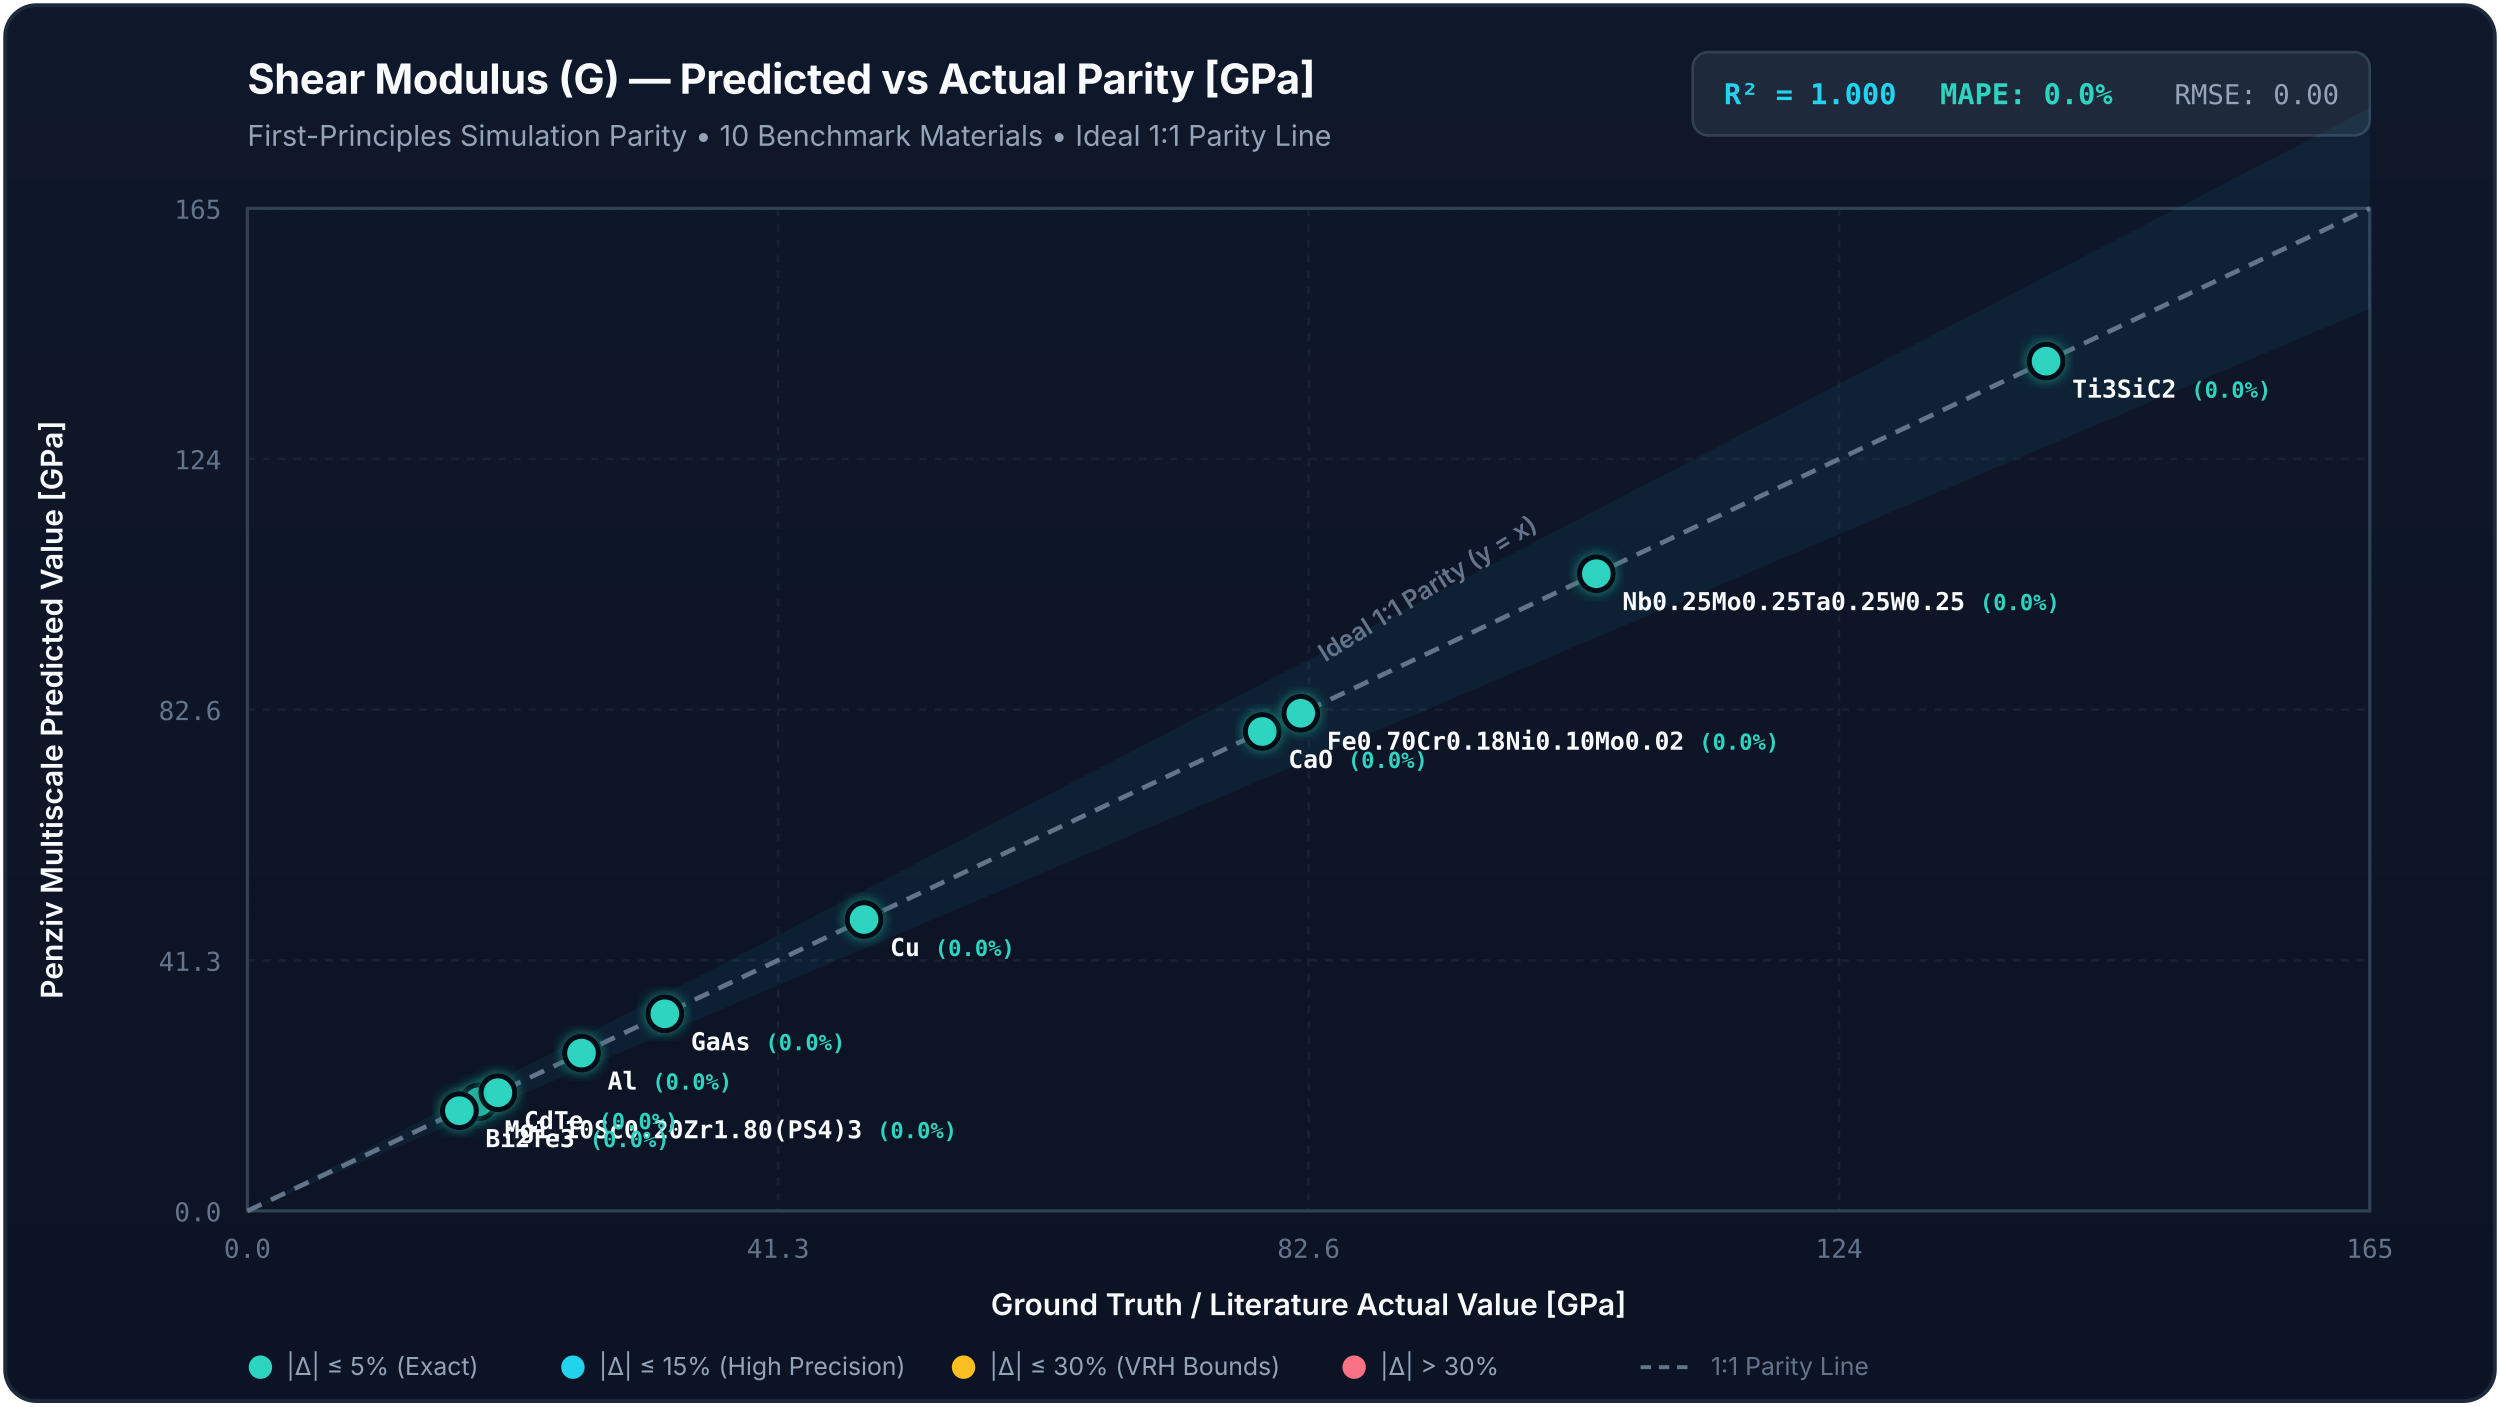
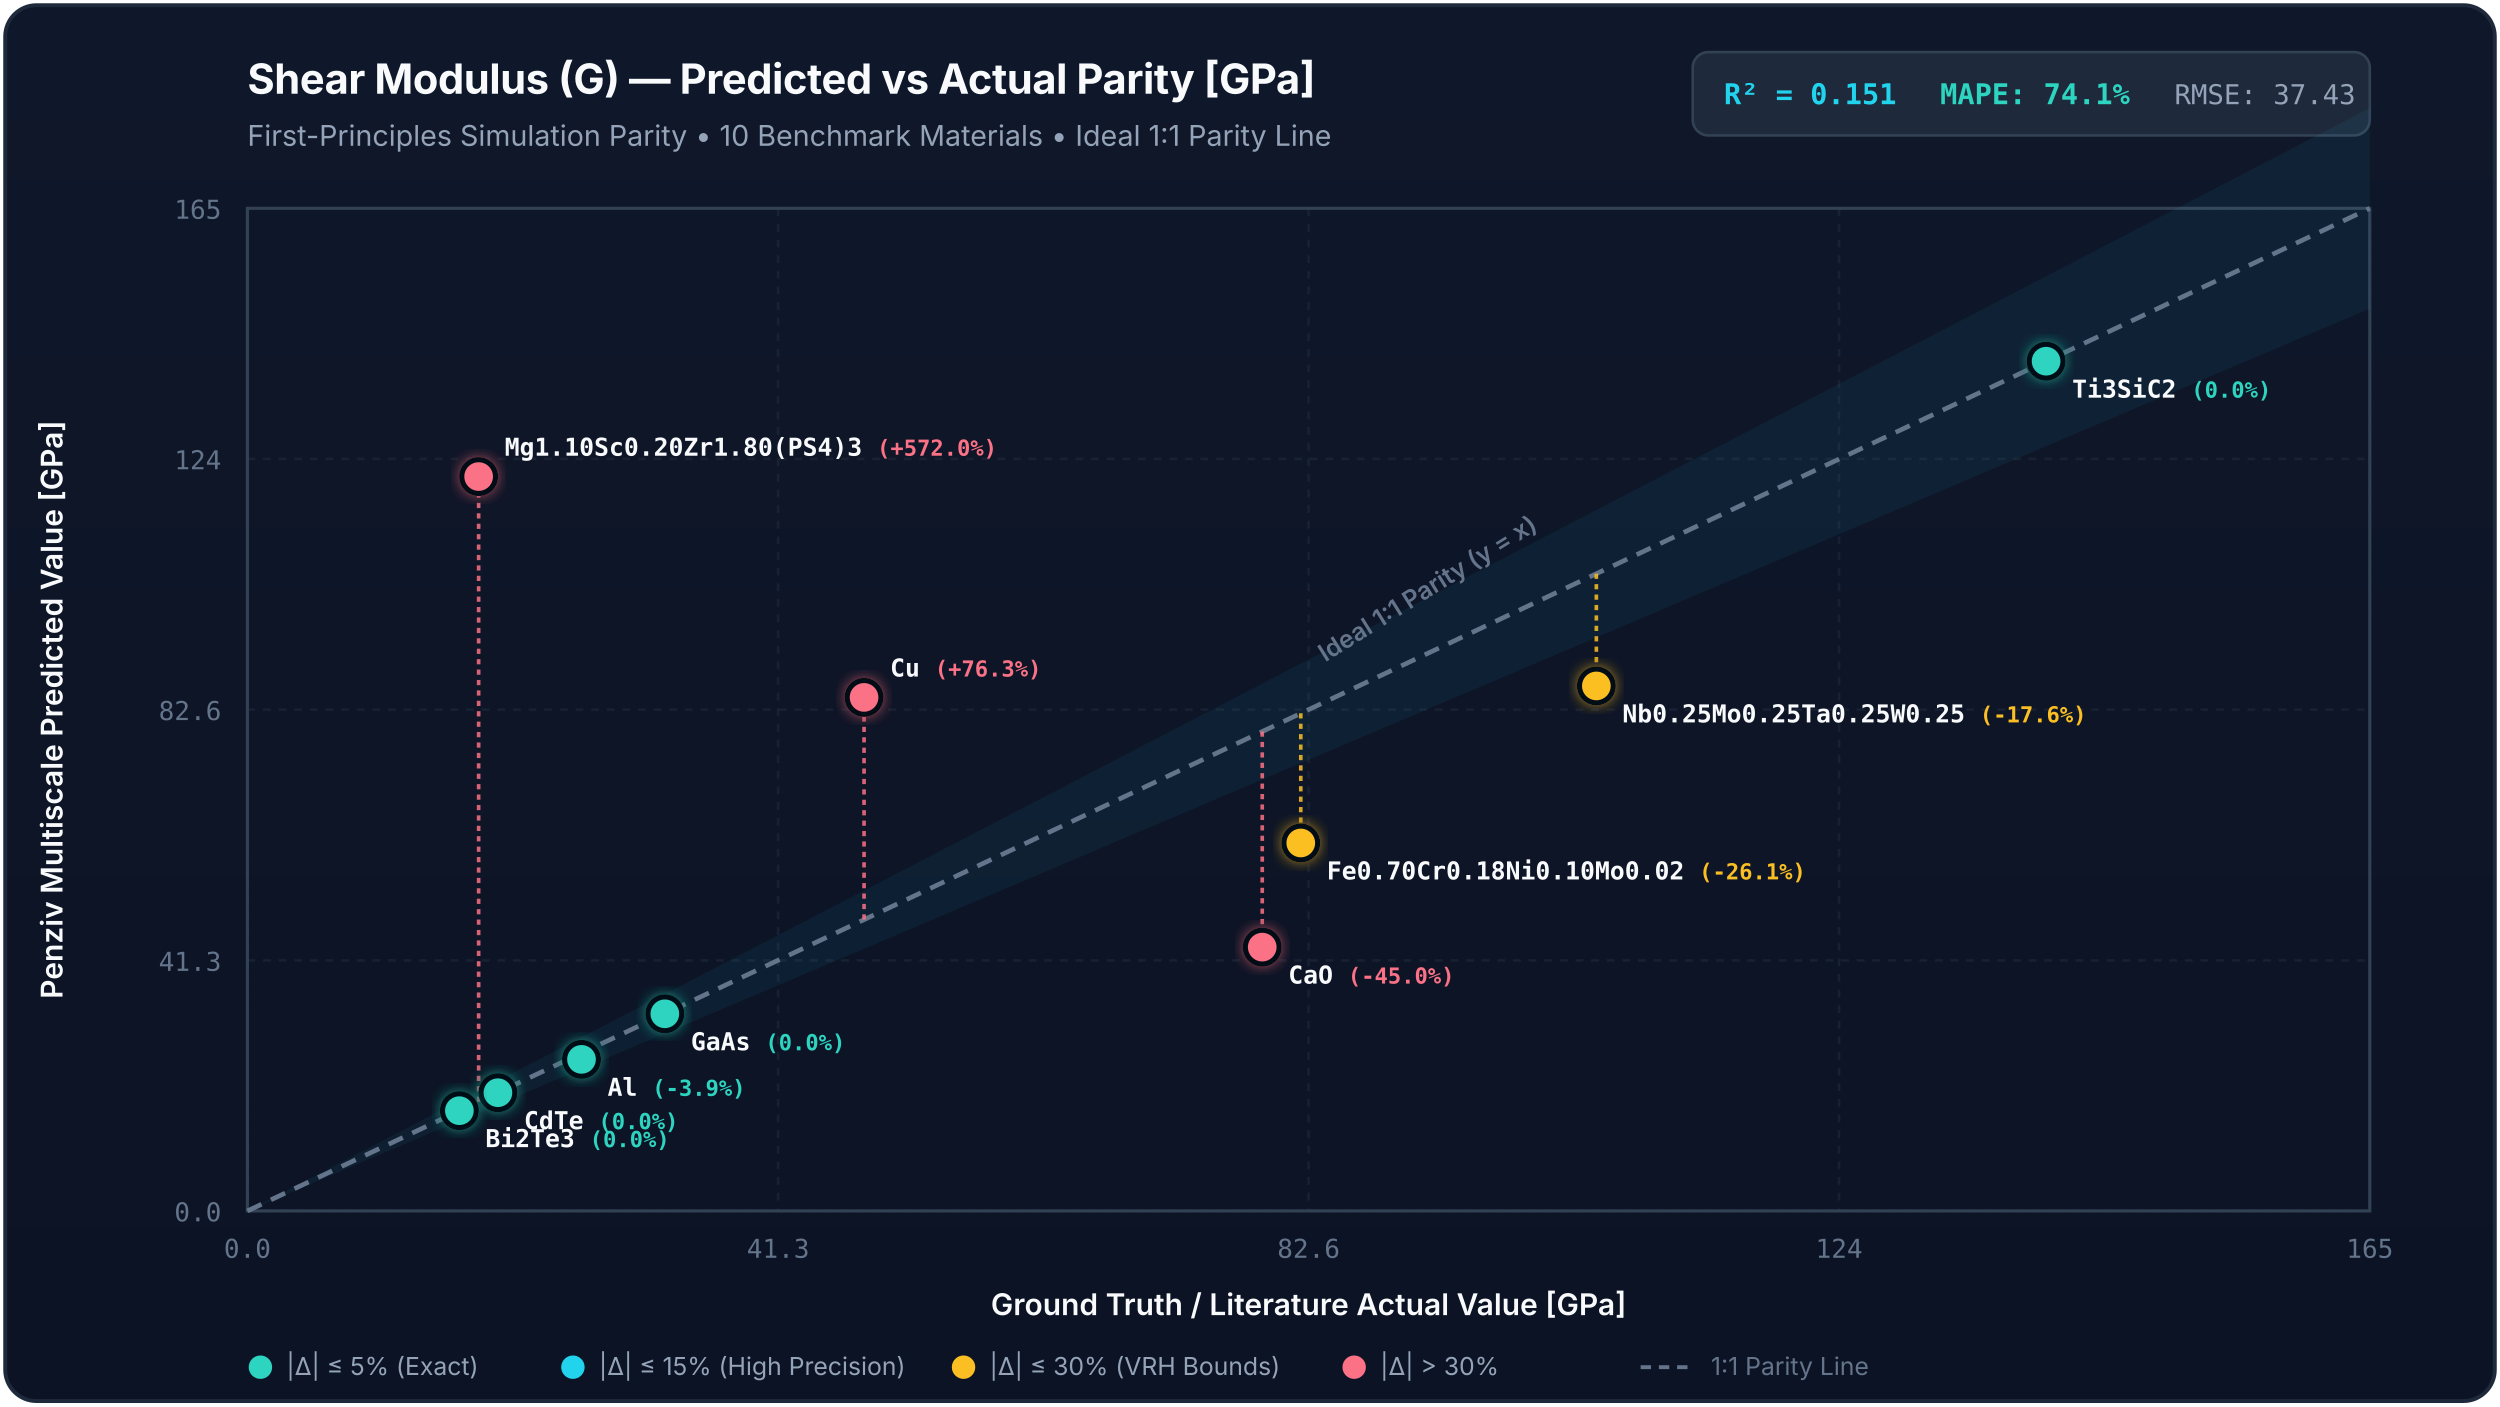
<svg xmlns="http://www.w3.org/2000/svg" viewBox="0 0 960 540" width="100%" height="auto" style="background-color: #040D18; border-radius: 12px; font-family: Inter, -apple-system, sans-serif;">
  <defs>
    <linearGradient id="gradParityCard" x1="0" y1="0" x2="0" y2="1">
      <stop offset="0%" stop-color="#0F172A" />
      <stop offset="100%" stop-color="#0B1324" />
    </linearGradient>
    <filter id="glowEffect" x="-30%" y="-30%" width="160%" height="160%">
      <feGaussianBlur stdDeviation="3" result="blur" />
      <feComposite in="SourceGraphic" in2="blur" operator="over" />
    </filter>
  </defs>
  <rect x="2" y="2" width="956" height="536" rx="12" fill="url(#gradParityCard)" stroke="#1E293B" stroke-width="1.5" />
  <text x="95" y="36" fill="#F8FAFC" font-size="16" font-weight="700" letter-spacing="-0.01em">Shear Modulus (G) — Predicted vs Actual Parity [GPa]</text>
  <text x="95" y="56" fill="#94A3B8" font-size="11">First-Principles Simulation Parity • 10 Benchmark Materials • Ideal 1:1 Parity Line</text>
  <g transform="translate(650, 20)">
    <rect width="260" height="32" rx="6" fill="#1E293B" stroke="#334155" stroke-width="1" />
-     <text x="12" y="20" fill="#22D3EE" font-family="JetBrains Mono, monospace" font-size="11" font-weight="700">R² = 1.000</text>
-     <text x="95" y="20" fill="#2DD4BF" font-family="JetBrains Mono, monospace" font-size="11" font-weight="700">MAPE: 0.0%</text>
-     <text x="185" y="20" fill="#94A3B8" font-family="JetBrains Mono, monospace" font-size="10.5">RMSE: 0.00</text>
+     <text x="12" y="20" fill="#22D3EE" font-family="JetBrains Mono, monospace" font-size="11" font-weight="700">R² = 0.151</text>
+     <text x="95" y="20" fill="#2DD4BF" font-family="JetBrains Mono, monospace" font-size="11" font-weight="700">MAPE: 74.1%</text>
+     <text x="185" y="20" fill="#94A3B8" font-family="JetBrains Mono, monospace" font-size="10.5">RMSE: 37.43</text>
  </g>
  <line x1="95.0" y1="80" x2="95.0" y2="465" stroke="#1E293B" stroke-width="1" stroke-dasharray="3,3" opacity="0.6" />
  <line x1="95" y1="465.0" x2="910" y2="465.0" stroke="#1E293B" stroke-width="1" stroke-dasharray="3,3" opacity="0.6" />
  <text x="85" y="469.0" fill="#64748B" font-family="JetBrains Mono, monospace" font-size="10" text-anchor="end">0.0</text>
  <text x="95.0" y="483.0" fill="#64748B" font-family="JetBrains Mono, monospace" font-size="10" text-anchor="middle">0.0</text>
  <line x1="298.8" y1="80" x2="298.8" y2="465" stroke="#1E293B" stroke-width="1" stroke-dasharray="3,3" opacity="0.6" />
  <line x1="95" y1="368.8" x2="910" y2="368.8" stroke="#1E293B" stroke-width="1" stroke-dasharray="3,3" opacity="0.6" />
  <text x="85" y="372.8" fill="#64748B" font-family="JetBrains Mono, monospace" font-size="10" text-anchor="end">41.3</text>
  <text x="298.8" y="483.0" fill="#64748B" font-family="JetBrains Mono, monospace" font-size="10" text-anchor="middle">41.3</text>
  <line x1="502.5" y1="80" x2="502.5" y2="465" stroke="#1E293B" stroke-width="1" stroke-dasharray="3,3" opacity="0.6" />
  <line x1="95" y1="272.5" x2="910" y2="272.5" stroke="#1E293B" stroke-width="1" stroke-dasharray="3,3" opacity="0.6" />
  <text x="85" y="276.5" fill="#64748B" font-family="JetBrains Mono, monospace" font-size="10" text-anchor="end">82.6</text>
  <text x="502.5" y="483.0" fill="#64748B" font-family="JetBrains Mono, monospace" font-size="10" text-anchor="middle">82.6</text>
  <line x1="706.2" y1="80" x2="706.2" y2="465" stroke="#1E293B" stroke-width="1" stroke-dasharray="3,3" opacity="0.6" />
  <line x1="95" y1="176.2" x2="910" y2="176.2" stroke="#1E293B" stroke-width="1" stroke-dasharray="3,3" opacity="0.6" />
  <text x="85" y="180.2" fill="#64748B" font-family="JetBrains Mono, monospace" font-size="10" text-anchor="end">124</text>
  <text x="706.2" y="483.0" fill="#64748B" font-family="JetBrains Mono, monospace" font-size="10" text-anchor="middle">124</text>
  <line x1="910.0" y1="80" x2="910.0" y2="465" stroke="#1E293B" stroke-width="1" stroke-dasharray="3,3" opacity="0.6" />
  <line x1="95" y1="80.0" x2="910" y2="80.0" stroke="#1E293B" stroke-width="1" stroke-dasharray="3,3" opacity="0.6" />
  <text x="85" y="84.0" fill="#64748B" font-family="JetBrains Mono, monospace" font-size="10" text-anchor="end">165</text>
  <text x="910.0" y="483.0" fill="#64748B" font-family="JetBrains Mono, monospace" font-size="10" text-anchor="middle">165</text>
  <rect x="95" y="80" width="815" height="385" fill="none" stroke="#334155" stroke-width="1.2" />
  <polygon points="95.0,465.0 910.0,41.5 910.0,118.5 95.0,465.0" fill="#22D3EE" opacity="0.06" />
  <line x1="95.0" y1="465.0" x2="910.0" y2="80.0" stroke="#64748B" stroke-width="1.8" stroke-dasharray="6,4" />
  <text x="517.5" y="260.5" fill="#64748B" font-size="9.5" font-weight="600" transform="rotate(-32 502.5 272.5)">Ideal 1:1 Parity (y = x)</text>
  <text x="502.5" y="505.0" fill="#F8FAFC" font-size="11.5" font-weight="600" text-anchor="middle">Ground Truth / Literature Actual Value  [GPa]</text>
  <text x="24" y="272.5" fill="#F8FAFC" font-size="11.5" font-weight="600" text-anchor="middle" transform="rotate(-90 24 272.5)">Penziv Multiscale Predicted Value  [GPa]</text>
-   <line x1="331.8" y1="353.1" x2="331.8" y2="353.1" stroke="#2DD4BF" stroke-width="1.4" stroke-dasharray="2,2" opacity="0.85" />
-   <circle cx="331.8" cy="353.1" r="6.5" fill="#2DD4BF" stroke="#040D18" stroke-width="2" filter="url(#glowEffect)" />
-   <text x="341.8" y="367.1" fill="#F8FAFC" font-family="JetBrains Mono, monospace" font-size="9.5" font-weight="700" text-anchor="start">Cu <tspan fill="#2DD4BF" font-size="8.5">(0.0%)</tspan>
+   <line x1="331.8" y1="353.1" x2="331.8" y2="267.8" stroke="#FB7185" stroke-width="1.4" stroke-dasharray="2,2" opacity="0.85" />
+   <circle cx="331.8" cy="267.8" r="6.5" fill="#FB7185" stroke="#040D18" stroke-width="2" filter="url(#glowEffect)" />
+   <text x="341.8" y="259.8" fill="#F8FAFC" font-family="JetBrains Mono, monospace" font-size="9.5" font-weight="700" text-anchor="start">Cu <tspan fill="#FB7185" font-size="8.5">(+76.3%)</tspan>
  </text>
-   <line x1="223.3" y1="404.4" x2="223.3" y2="404.4" stroke="#2DD4BF" stroke-width="1.4" stroke-dasharray="2,2" opacity="0.85" />
-   <circle cx="223.3" cy="404.4" r="6.5" fill="#2DD4BF" stroke="#040D18" stroke-width="2" filter="url(#glowEffect)" />
-   <text x="233.3" y="418.4" fill="#F8FAFC" font-family="JetBrains Mono, monospace" font-size="9.5" font-weight="700" text-anchor="start">Al <tspan fill="#2DD4BF" font-size="8.5">(0.0%)</tspan>
+   <line x1="223.3" y1="404.4" x2="223.3" y2="406.8" stroke="#2DD4BF" stroke-width="1.4" stroke-dasharray="2,2" opacity="0.85" />
+   <circle cx="223.3" cy="406.8" r="6.5" fill="#2DD4BF" stroke="#040D18" stroke-width="2" filter="url(#glowEffect)" />
+   <text x="233.3" y="420.8" fill="#F8FAFC" font-family="JetBrains Mono, monospace" font-size="9.5" font-weight="700" text-anchor="start">Al <tspan fill="#2DD4BF" font-size="8.5">(-3.9%)</tspan>
  </text>
-   <line x1="484.7" y1="280.9" x2="484.7" y2="280.9" stroke="#2DD4BF" stroke-width="1.4" stroke-dasharray="2,2" opacity="0.85" />
-   <circle cx="484.7" cy="280.9" r="6.5" fill="#2DD4BF" stroke="#040D18" stroke-width="2" filter="url(#glowEffect)" />
-   <text x="494.7" y="294.9" fill="#F8FAFC" font-family="JetBrains Mono, monospace" font-size="9.5" font-weight="700" text-anchor="start">CaO <tspan fill="#2DD4BF" font-size="8.5">(0.0%)</tspan>
+   <line x1="484.7" y1="280.9" x2="484.7" y2="363.7" stroke="#FB7185" stroke-width="1.4" stroke-dasharray="2,2" opacity="0.85" />
+   <circle cx="484.7" cy="363.7" r="6.5" fill="#FB7185" stroke="#040D18" stroke-width="2" filter="url(#glowEffect)" />
+   <text x="494.7" y="377.7" fill="#F8FAFC" font-family="JetBrains Mono, monospace" font-size="9.5" font-weight="700" text-anchor="start">CaO <tspan fill="#FB7185" font-size="8.5">(-45.0%)</tspan>
  </text>
-   <line x1="499.5" y1="273.9" x2="499.5" y2="273.9" stroke="#2DD4BF" stroke-width="1.4" stroke-dasharray="2,2" opacity="0.85" />
-   <circle cx="499.5" cy="273.9" r="6.5" fill="#2DD4BF" stroke="#040D18" stroke-width="2" filter="url(#glowEffect)" />
-   <text x="509.5" y="287.9" fill="#F8FAFC" font-family="JetBrains Mono, monospace" font-size="9.5" font-weight="700" text-anchor="start">Fe0.70Cr0.18Ni0.10Mo0.02 <tspan fill="#2DD4BF" font-size="8.5">(0.0%)</tspan>
+   <line x1="499.5" y1="273.9" x2="499.5" y2="323.7" stroke="#FBBF24" stroke-width="1.4" stroke-dasharray="2,2" opacity="0.85" />
+   <circle cx="499.5" cy="323.7" r="6.5" fill="#FBBF24" stroke="#040D18" stroke-width="2" filter="url(#glowEffect)" />
+   <text x="509.5" y="337.7" fill="#F8FAFC" font-family="JetBrains Mono, monospace" font-size="9.5" font-weight="700" text-anchor="start">Fe0.70Cr0.18Ni0.10Mo0.02 <tspan fill="#FBBF24" font-size="8.5">(-26.1%)</tspan>
  </text>
  <line x1="785.7" y1="138.7" x2="785.7" y2="138.7" stroke="#2DD4BF" stroke-width="1.4" stroke-dasharray="2,2" opacity="0.85" />
  <circle cx="785.7" cy="138.7" r="6.5" fill="#2DD4BF" stroke="#040D18" stroke-width="2" filter="url(#glowEffect)" />
  <text x="795.7" y="152.7" fill="#F8FAFC" font-family="JetBrains Mono, monospace" font-size="9.5" font-weight="700" text-anchor="start">Ti3SiC2 <tspan fill="#2DD4BF" font-size="8.5">(0.0%)</tspan>
  </text>
-   <line x1="613.0" y1="220.3" x2="613.0" y2="220.3" stroke="#2DD4BF" stroke-width="1.4" stroke-dasharray="2,2" opacity="0.85" />
-   <circle cx="613.0" cy="220.3" r="6.5" fill="#2DD4BF" stroke="#040D18" stroke-width="2" filter="url(#glowEffect)" />
-   <text x="623.0" y="234.3" fill="#F8FAFC" font-family="JetBrains Mono, monospace" font-size="9.5" font-weight="700" text-anchor="start">Nb0.25Mo0.25Ta0.25W0.25 <tspan fill="#2DD4BF" font-size="8.5">(0.0%)</tspan>
+   <line x1="613.0" y1="220.3" x2="613.0" y2="263.4" stroke="#FBBF24" stroke-width="1.4" stroke-dasharray="2,2" opacity="0.85" />
+   <circle cx="613.0" cy="263.4" r="6.5" fill="#FBBF24" stroke="#040D18" stroke-width="2" filter="url(#glowEffect)" />
+   <text x="623.0" y="277.4" fill="#F8FAFC" font-family="JetBrains Mono, monospace" font-size="9.5" font-weight="700" text-anchor="start">Nb0.25Mo0.25Ta0.25W0.25 <tspan fill="#FBBF24" font-size="8.5">(-17.6%)</tspan>
  </text>
-   <line x1="183.8" y1="423.1" x2="183.8" y2="423.1" stroke="#2DD4BF" stroke-width="1.4" stroke-dasharray="2,2" opacity="0.85" />
-   <circle cx="183.8" cy="423.1" r="6.5" fill="#2DD4BF" stroke="#040D18" stroke-width="2" filter="url(#glowEffect)" />
-   <text x="193.8" y="437.1" fill="#F8FAFC" font-family="JetBrains Mono, monospace" font-size="9.5" font-weight="700" text-anchor="start">Mg1.10Sc0.20Zr1.80(PS4)3 <tspan fill="#2DD4BF" font-size="8.5">(0.0%)</tspan>
+   <line x1="183.8" y1="423.1" x2="183.8" y2="183.0" stroke="#FB7185" stroke-width="1.4" stroke-dasharray="2,2" opacity="0.85" />
+   <circle cx="183.8" cy="183.0" r="6.5" fill="#FB7185" stroke="#040D18" stroke-width="2" filter="url(#glowEffect)" />
+   <text x="193.8" y="175.0" fill="#F8FAFC" font-family="JetBrains Mono, monospace" font-size="9.5" font-weight="700" text-anchor="start">Mg1.10Sc0.20Zr1.80(PS4)3 <tspan fill="#FB7185" font-size="8.5">(+572.0%)</tspan>
  </text>
  <line x1="255.3" y1="389.3" x2="255.3" y2="389.3" stroke="#2DD4BF" stroke-width="1.4" stroke-dasharray="2,2" opacity="0.85" />
  <circle cx="255.3" cy="389.3" r="6.5" fill="#2DD4BF" stroke="#040D18" stroke-width="2" filter="url(#glowEffect)" />
  <text x="265.3" y="403.3" fill="#F8FAFC" font-family="JetBrains Mono, monospace" font-size="9.5" font-weight="700" text-anchor="start">GaAs <tspan fill="#2DD4BF" font-size="8.5">(0.0%)</tspan>
  </text>
  <line x1="191.2" y1="419.6" x2="191.2" y2="419.6" stroke="#2DD4BF" stroke-width="1.4" stroke-dasharray="2,2" opacity="0.85" />
  <circle cx="191.2" cy="419.6" r="6.5" fill="#2DD4BF" stroke="#040D18" stroke-width="2" filter="url(#glowEffect)" />
  <text x="201.2" y="433.6" fill="#F8FAFC" font-family="JetBrains Mono, monospace" font-size="9.5" font-weight="700" text-anchor="start">CdTe <tspan fill="#2DD4BF" font-size="8.5">(0.0%)</tspan>
  </text>
  <line x1="176.4" y1="426.5" x2="176.4" y2="426.5" stroke="#2DD4BF" stroke-width="1.4" stroke-dasharray="2,2" opacity="0.85" />
  <circle cx="176.4" cy="426.5" r="6.5" fill="#2DD4BF" stroke="#040D18" stroke-width="2" filter="url(#glowEffect)" />
  <text x="186.4" y="440.5" fill="#F8FAFC" font-family="JetBrains Mono, monospace" font-size="9.5" font-weight="700" text-anchor="start">Bi2Te3 <tspan fill="#2DD4BF" font-size="8.5">(0.0%)</tspan>
  </text>
  <g transform="translate(95, 528)" font-size="9.5">
    <circle cx="5" cy="-3" r="4.5" fill="#2DD4BF" />
    <text x="15" y="0" fill="#94A3B8">|Δ| ≤ 5% (Exact)</text>
    <circle cx="125" cy="-3" r="4.5" fill="#22D3EE" />
    <text x="135" y="0" fill="#94A3B8">|Δ| ≤ 15% (High Precision)</text>
    <circle cx="275" cy="-3" r="4.5" fill="#FBBF24" />
    <text x="285" y="0" fill="#94A3B8">|Δ| ≤ 30% (VRH Bounds)</text>
    <circle cx="425" cy="-3" r="4.5" fill="#FB7185" />
    <text x="435" y="0" fill="#94A3B8">|Δ| &gt; 30%</text>
    <line x1="535" y1="-3" x2="555" y2="-3" stroke="#64748B" stroke-dasharray="4,3" stroke-width="1.5" />
    <text x="562" y="0" fill="#64748B">1:1 Parity Line</text>
  </g>
</svg>
